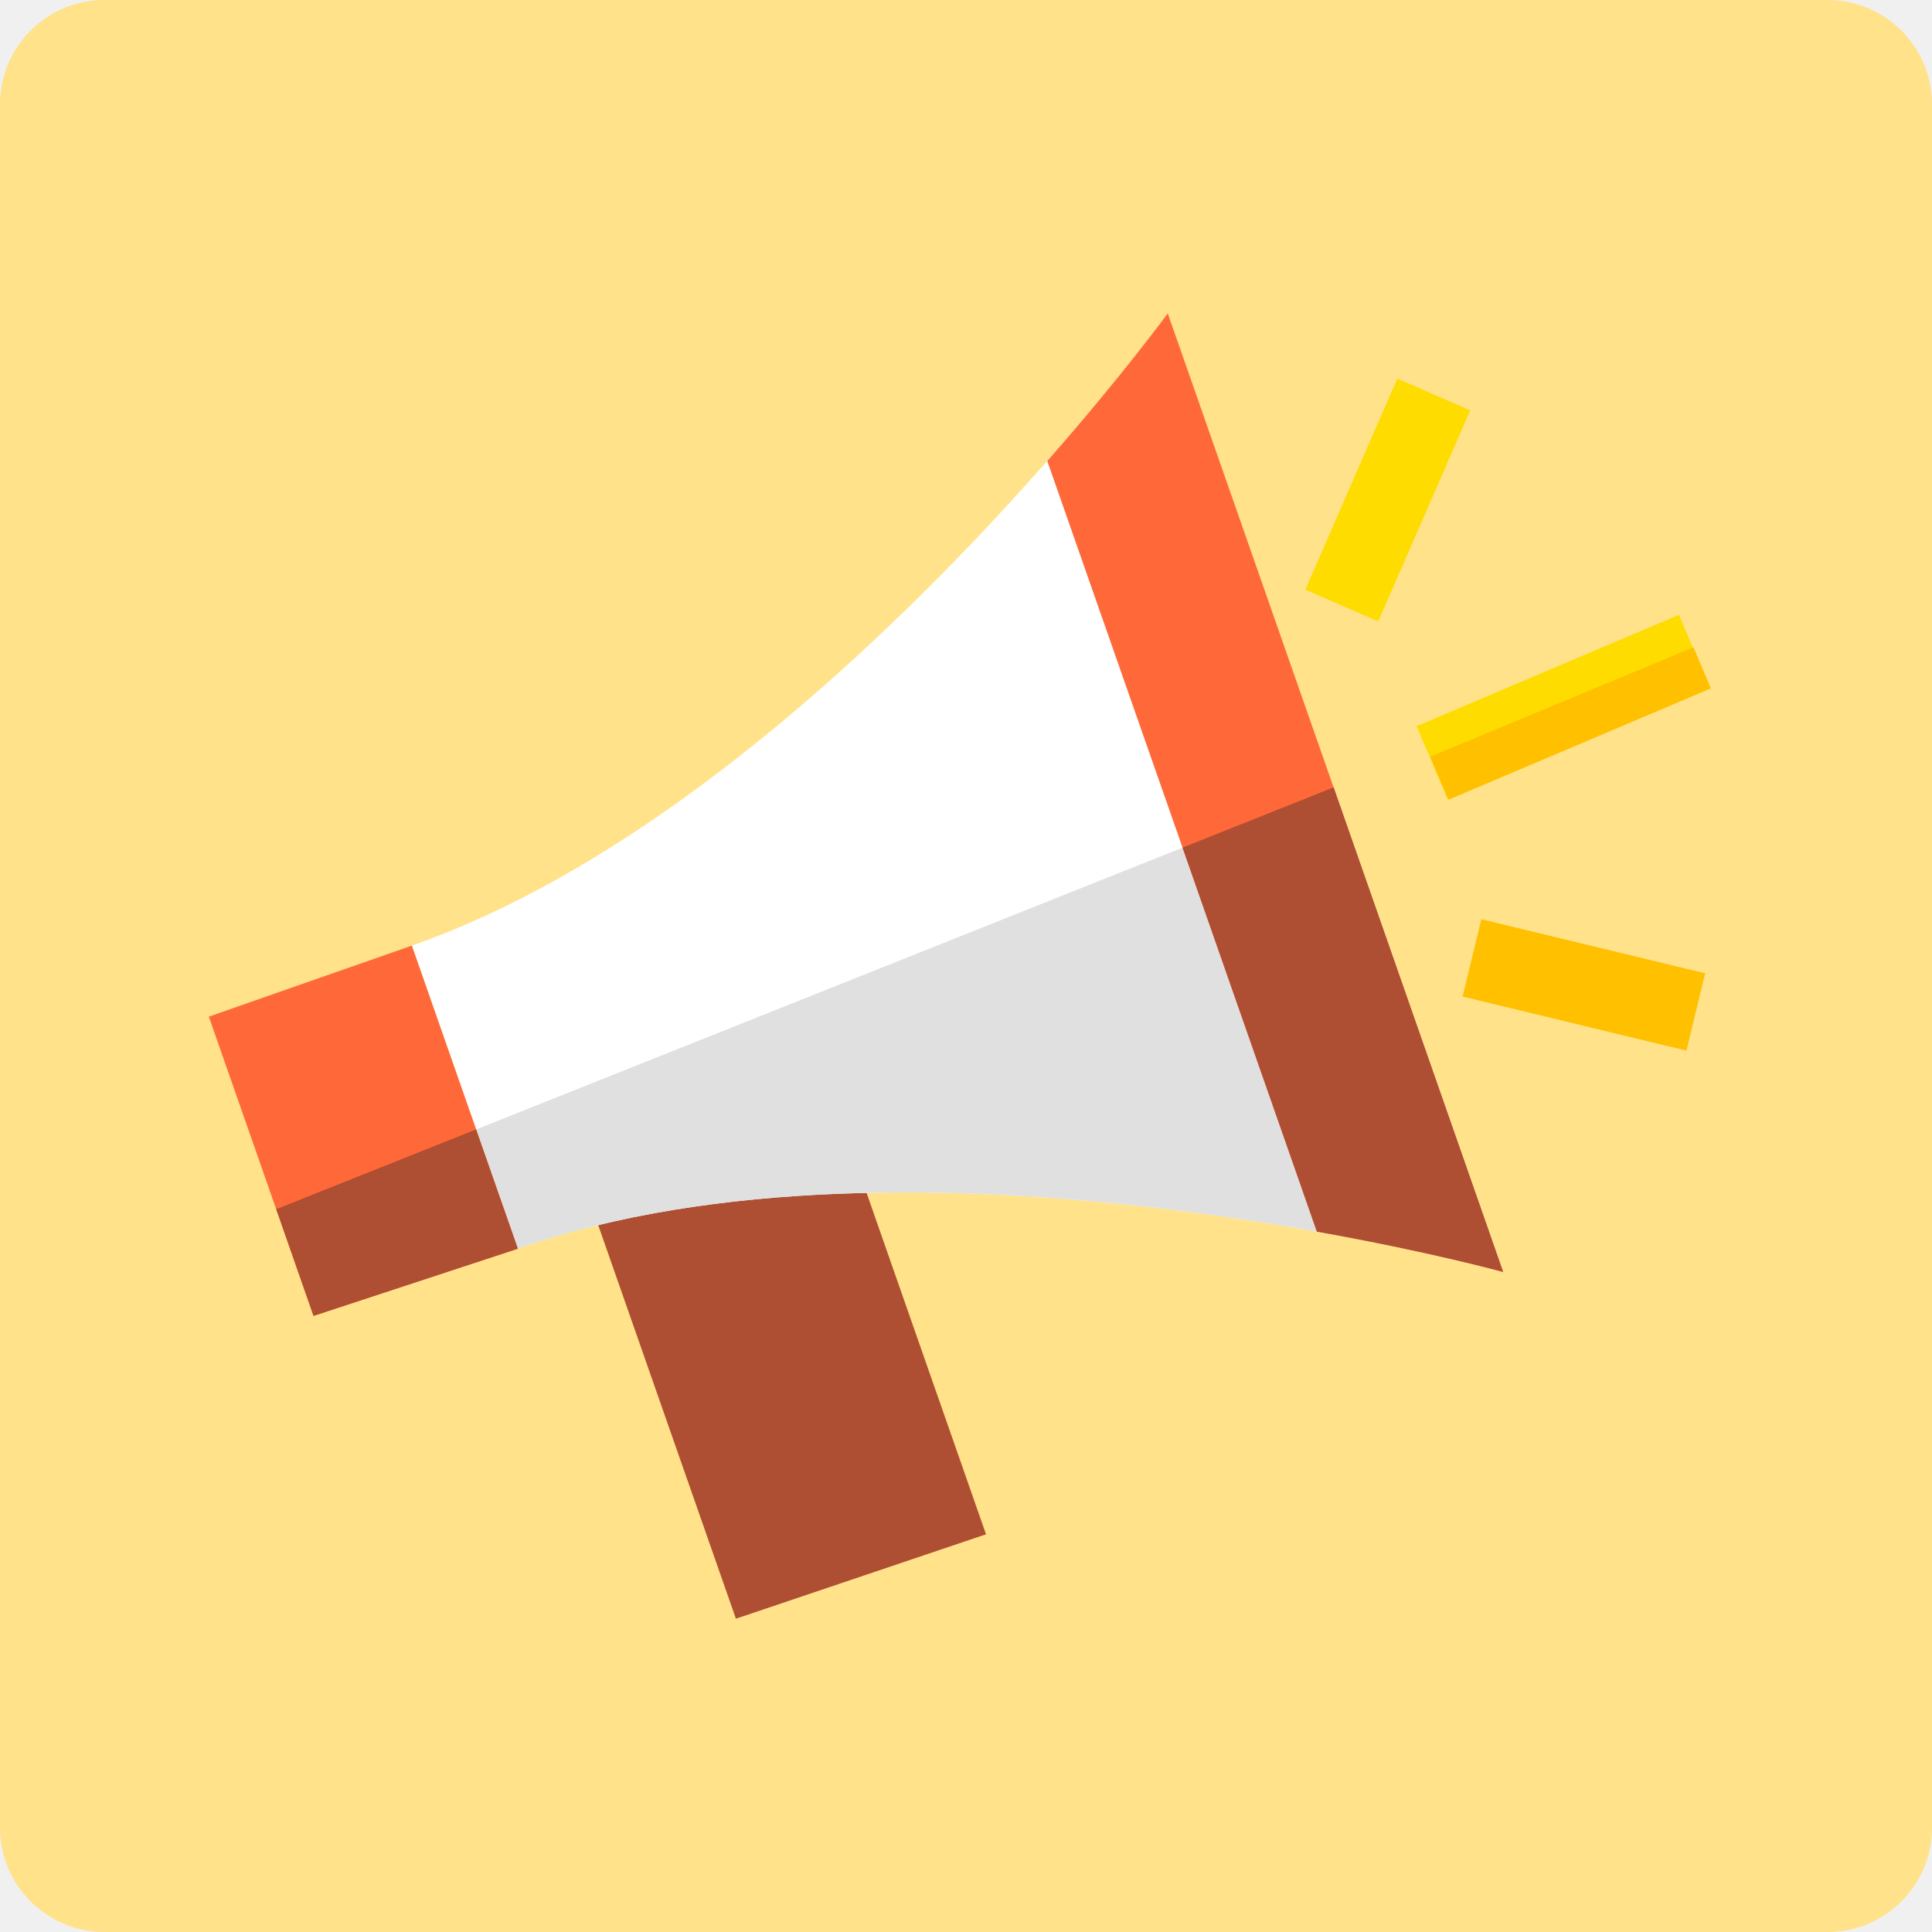
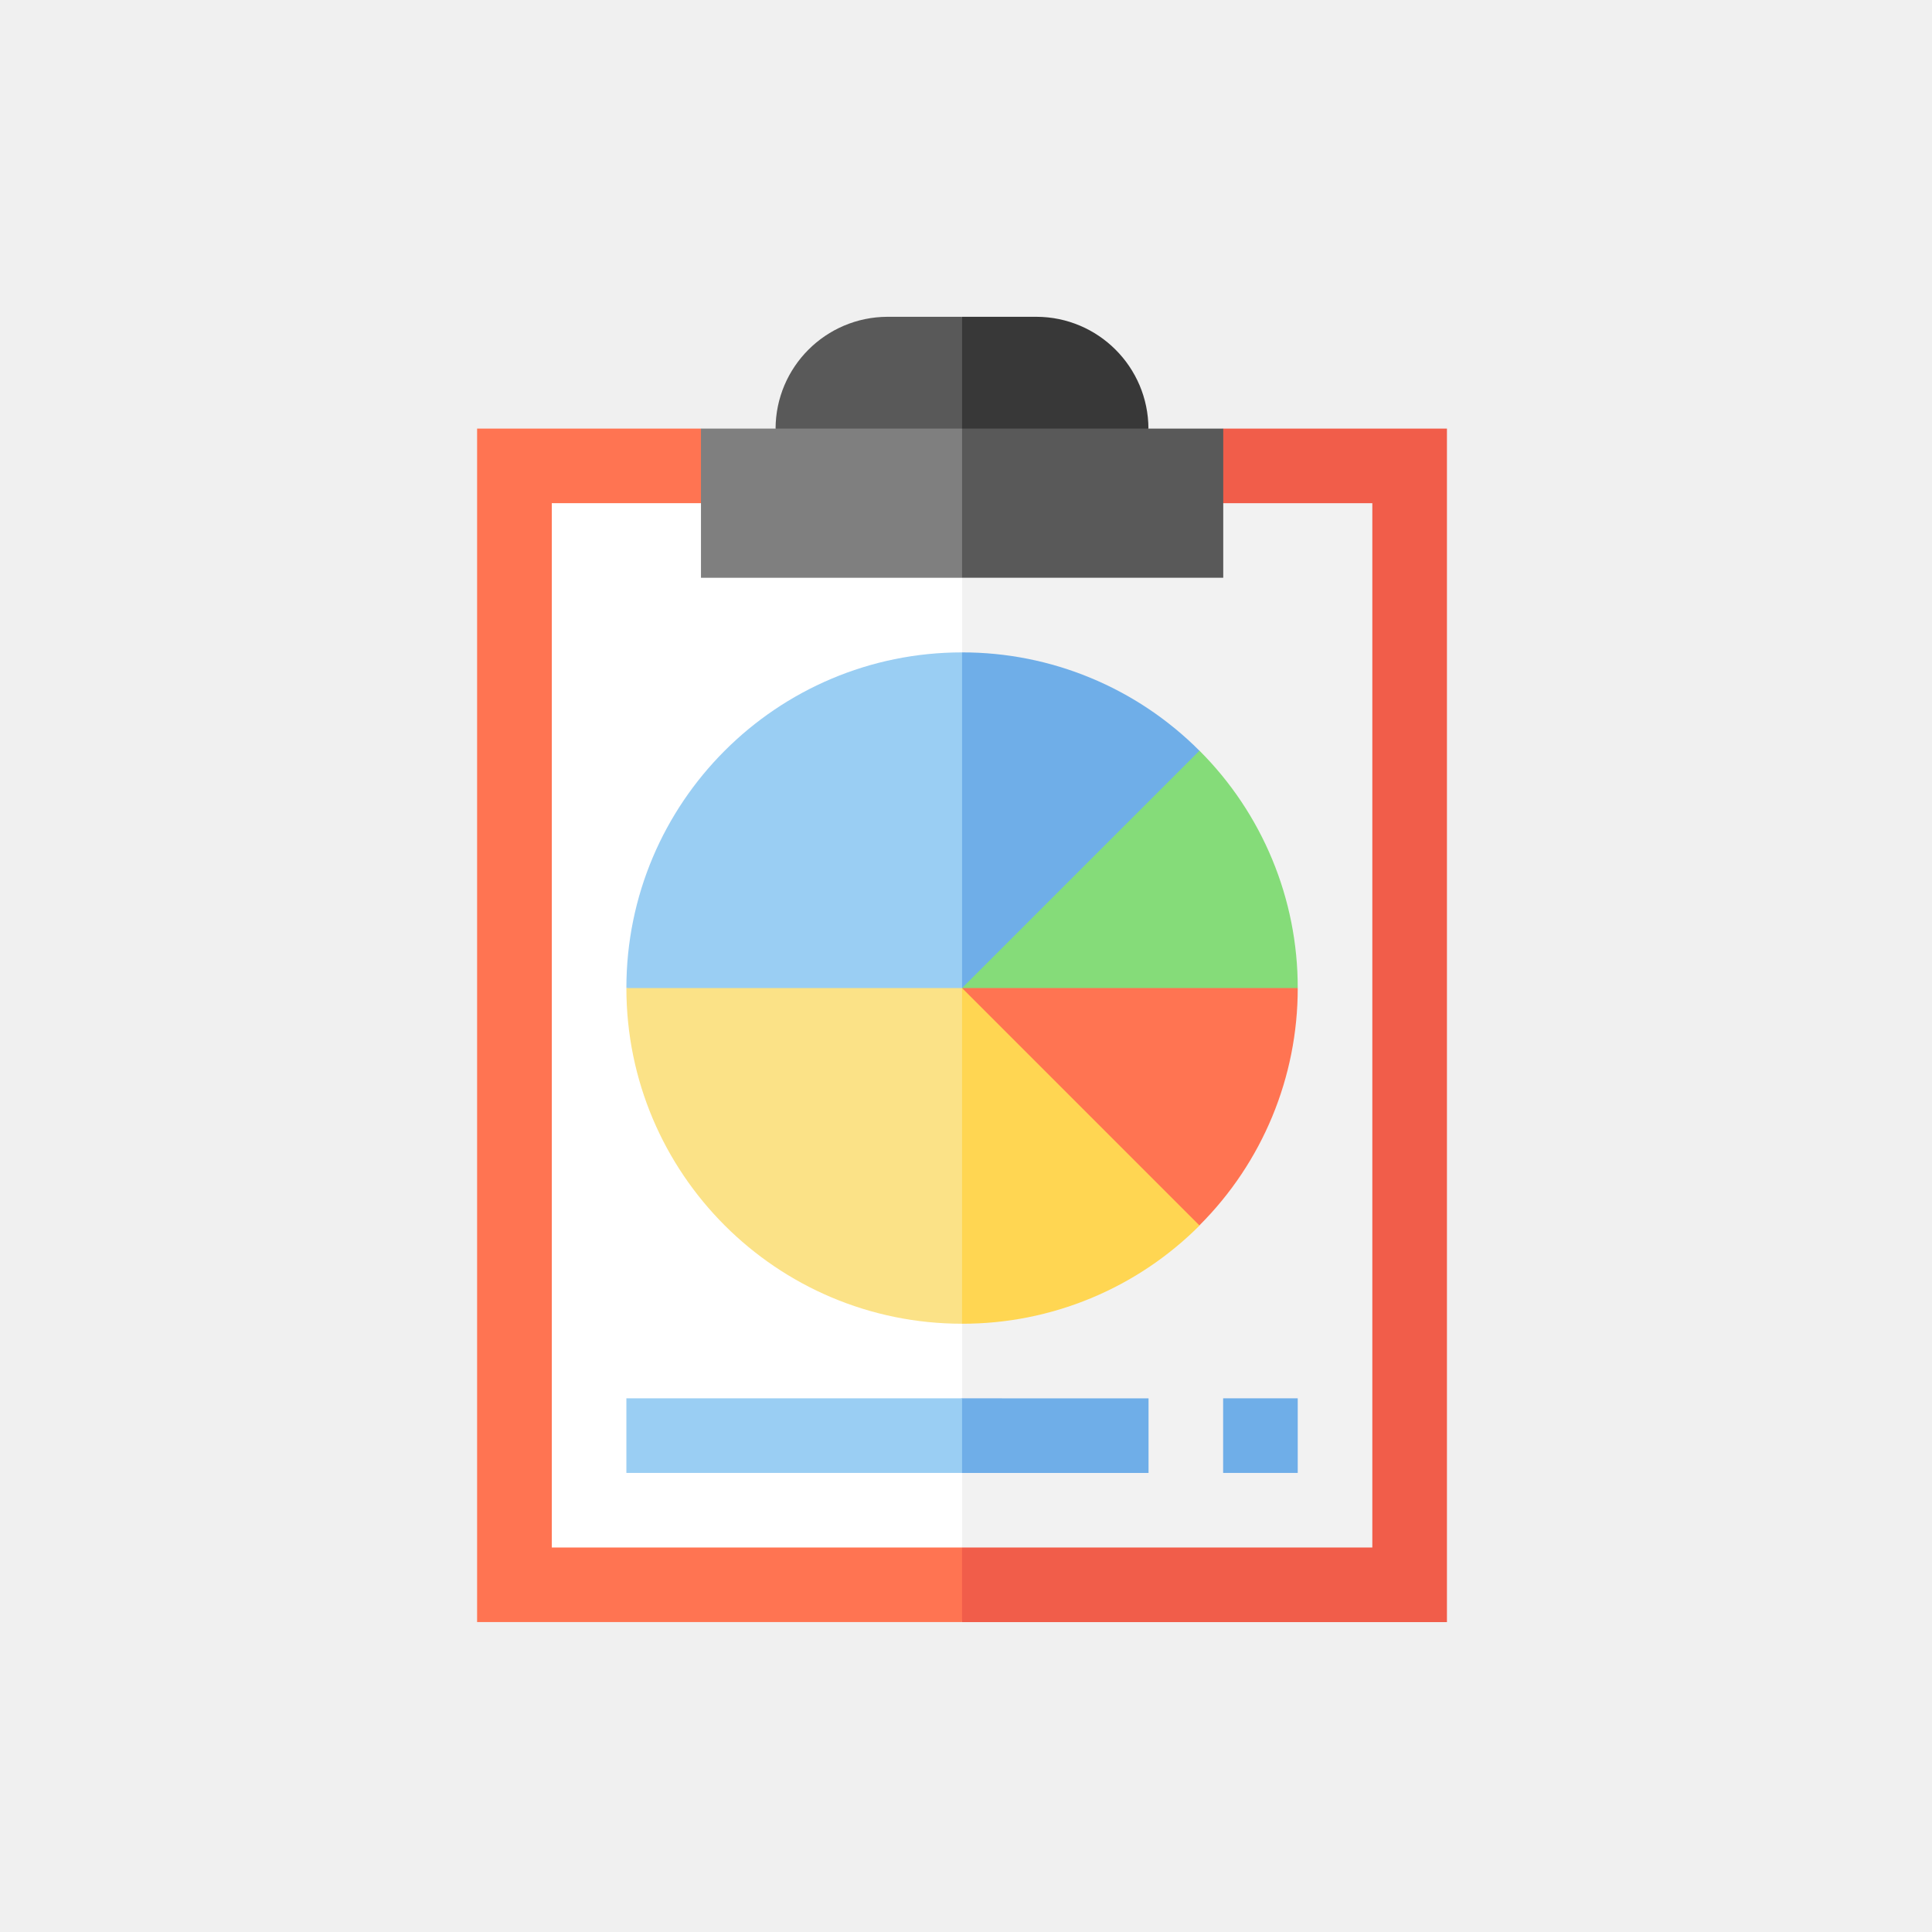
- <svg xmlns="http://www.w3.org/2000/svg" id="prefix__Group_272" width="74" height="74" data-name="Group 272" viewBox="0 0 74 74">
+ <svg xmlns="http://www.w3.org/2000/svg" width="74" height="74" viewBox="0 0 74 74">
  <defs>
    <style>
-             .prefix__cls-2{fill:#ae4e32}.prefix__cls-5{fill:#ff6838}.prefix__cls-6{fill:#ffdc00}.prefix__cls-7{fill:#ffc000}
+             .prefix__cls-3{fill:#595959}.prefix__cls-5{fill:#ff7452}.prefix__cls-9{fill:#6faee8}.prefix__cls-10{fill:#9acef3}
        </style>
  </defs>
-   <rect id="prefix__Rectangle_357" width="74" height="74" data-name="Rectangle 357" rx="4" style="fill:#ffe289" />
-   <path id="prefix__Path_322" d="M170.15 299.464l-9.579 3.233-6.739-19.264 9.579-3.233z" class="prefix__cls-2" data-name="Path 322" transform="translate(-132.384 -240.697)" />
-   <path id="prefix__Path_323" d="M158.379 136.317s-22.533-6.209-37.738-.89l-4.061-11.608c15.2-5.319 28.953-24.22 28.953-24.22z" data-name="Path 323" transform="translate(-100.806 -87.6)" style="fill:#fff" />
-   <path id="prefix__Path_324" d="M132.753 231.937l1.6 4.568c15.2-5.319 37.738.89 37.738.89l-6.493-18.56z" data-name="Path 324" transform="translate(-114.515 -188.677)" style="fill:#e0e0e0" />
-   <path id="prefix__Path_325" d="M281.016 99.6s-1.721 2.364-4.615 5.655l10.326 29.518c4.314.768 7.134 1.545 7.134 1.545z" class="prefix__cls-5" data-name="Path 325" transform="translate(-236.288 -87.6)" />
-   <path id="prefix__Path_326" d="M310.425 221.142l5.145 14.707c4.314.768 7.134 1.545 7.134 1.545l-6.493-18.56z" class="prefix__cls-2" data-name="Path 326" transform="translate(-265.13 -188.676)" />
-   <path id="prefix__Path_327" d="M69.535 272.825l7.826-2.573-4.061-11.608-7.775 2.72z" class="prefix__cls-5" data-name="Path 327" transform="translate(-57.526 -222.424)" />
-   <path id="prefix__Path_328" d="M82.468 307.927l1.429 4.086 7.826-2.573-1.6-4.568z" class="prefix__cls-2" data-name="Path 328" transform="translate(-71.888 -261.612)" />
-   <path id="prefix__Rectangle_438" d="M0 0H3.046V10.917H0z" class="prefix__cls-6" data-name="Rectangle 438" transform="scale(-1) rotate(67 -4.596 -57.197)" />
-   <path id="prefix__Path_329" d="M383.473 185.17l-.668-1.575-10.081 4.193.7 1.646z" class="prefix__cls-7" data-name="Path 329" transform="translate(-317.942 -158.804)" />
-   <path id="prefix__Rectangle_439" d="M0 0H3.046V8.819H0z" class="prefix__cls-6" data-name="Rectangle 439" transform="rotate(-156.447 28.876 6.398)" />
-   <path id="prefix__Rectangle_440" d="M0 0H8.819V3.046H0z" class="prefix__cls-7" data-name="Rectangle 440" transform="rotate(-166.42 34.693 16.275)" />
+   <g id="prefix__Group_144" data-name="Group 144" transform="translate(-402 -517)">
+     <g id="prefix__report" transform="translate(409.408 525)">
+       <path id="prefix__Path_294" d="M241.447 42.3h2.853a4.3 4.3 0 0 1 4.286 4.286l-9.286 2.853z" data-name="Path 294" transform="translate(-212.006 -38.166)" style="fill:#383838" />
+       <path id="prefix__Path_295" d="M207.491 42.3h-2.857a4.3 4.3 0 0 0-4.286 4.286l7.143 2.857z" class="prefix__cls-3" data-name="Path 295" transform="translate(-178.05 -38.166)" />
+       <path id="prefix__Path_296" d="M227.192 75.687L211.478 98.83l5.714 22.571h18.572V75.687z" data-name="Path 296" transform="translate(-187.751 -67.271)" style="fill:#f15d4a" />
+       <path id="prefix__Path_297" d="M119.875 75.687l10 25.857V121.4H111.3V75.687z" class="prefix__cls-5" data-name="Path 297" transform="translate(-100.434 -67.271)" />
+       <path id="prefix__Path_298" d="M211.956 97.948l-6.485 20.286 6.485 19.714h15.714v-40z" data-name="Path 298" transform="translate(-182.515 -86.675)" style="fill:#f2f2f2" />
+       <path id="prefix__Rectangle_420" d="M0 0H15.714V40H0z" data-name="Rectangle 420" transform="translate(13.727 11.273)" style="fill:#fff" />
+       <path id="prefix__Path_299" d="M236.6 75.687l-2.857 2.857L236.6 81.4h10v-5.713z" class="prefix__cls-3" data-name="Path 299" transform="translate(-207.155 -67.271)" />
+       <path id="prefix__Rectangle_421" d="M0 0H10V5.714H0z" data-name="Rectangle 421" transform="translate(19.441 8.416)" style="fill:#7f7f7f" />
+       <path id="prefix__Path_300" d="M231.551 365.078l-3.6 1.429 3.6 1.429h7.143v-2.857z" class="prefix__cls-9" data-name="Path 300" transform="translate(-202.11 -319.519)" />
+       <g id="prefix__Group_135" data-name="Group 135" transform="translate(16.584 16.988)">
+         <path id="prefix__Rectangle_422" d="M0 0H12.857V2.857H0z" class="prefix__cls-10" data-name="Rectangle 422" transform="translate(0 28.571)" />
+         <path id="prefix__Path_301" d="M168.683 142.47l3.214 16.071-16.071-3.214a12.858 12.858 0 0 1 12.857-12.857z" class="prefix__cls-10" data-name="Path 301" transform="translate(-155.826 -142.47)" />
+       </g>
+       <path id="prefix__Path_302" d="M168.683 242.643l3.214 6.75-3.214 6.107a12.858 12.858 0 0 1-12.857-12.857z" data-name="Path 302" transform="translate(-139.242 -212.798)" style="fill:#fbe287" />
+       <path id="prefix__Path_303" d="M256 242.643l8.2 3.375.9 5.717a12.818 12.818 0 0 1-9.1 3.765z" data-name="Path 303" transform="translate(-226.559 -212.798)" style="fill:#ffd652" />
+       <path id="prefix__Path_304" d="M256 220.814l7.312-3.214 5.545 3.214a12.817 12.817 0 0 1-3.766 9.092z" class="prefix__cls-5" data-name="Path 304" transform="translate(-226.559 -190.97)" />
+       <path id="prefix__Path_305" d="M268.857 180.9H256l1.969-8.4 7.123-.694a12.817 12.817 0 0 1 3.765 9.094z" data-name="Path 305" transform="translate(-226.559 -151.055)" style="fill:#85dc79" />
+       <g id="prefix__Group_136" data-name="Group 136" transform="translate(29.441 16.988)">
+         <path id="prefix__Path_306" d="M256 142.47a12.817 12.817 0 0 1 9.092 3.766L256 155.327z" class="prefix__cls-9" data-name="Path 306" transform="translate(-256 -142.47)" />
+         <path id="prefix__Rectangle_423" d="M0 0H2.857V2.857H0z" class="prefix__cls-9" data-name="Rectangle 423" transform="translate(10 28.571)" />
+       </g>
+     </g>
+   </g>
</svg>
